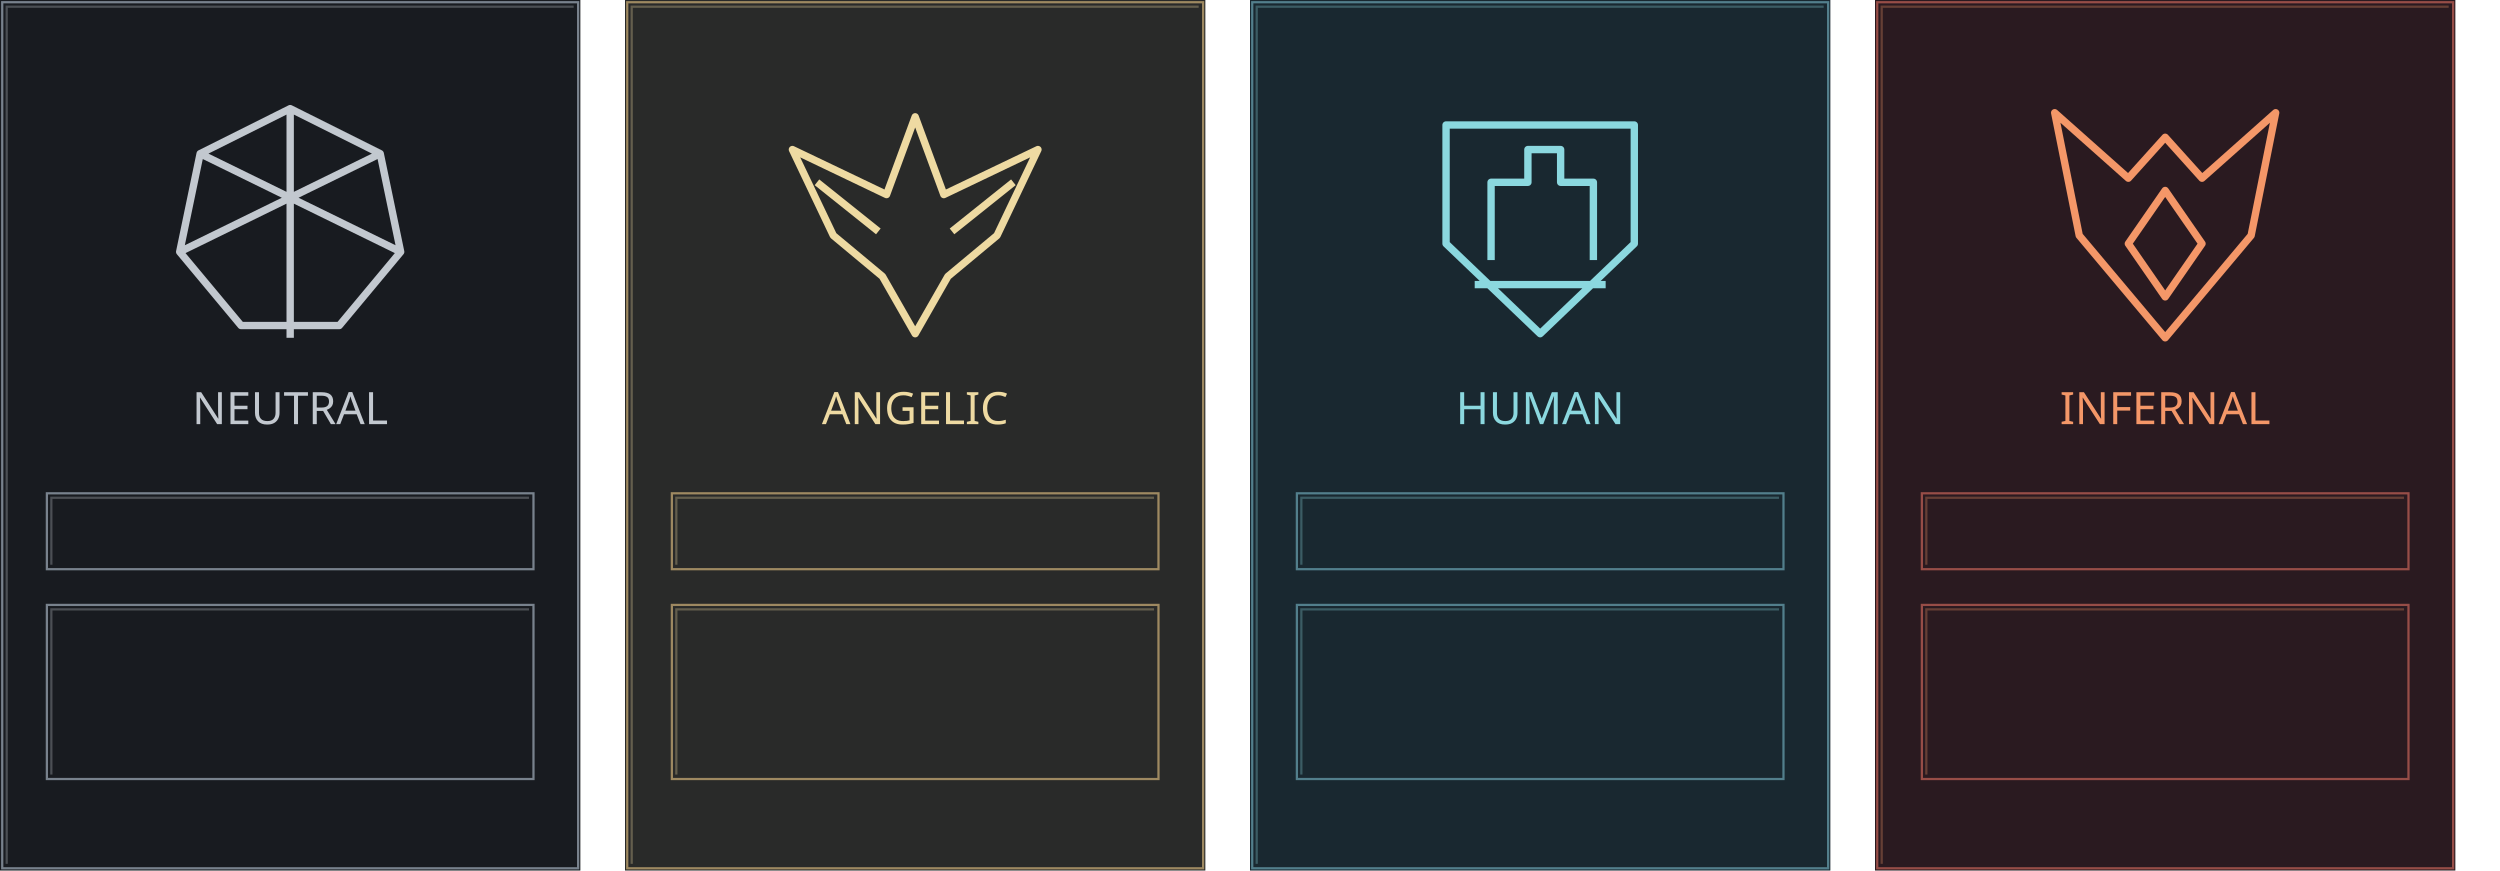
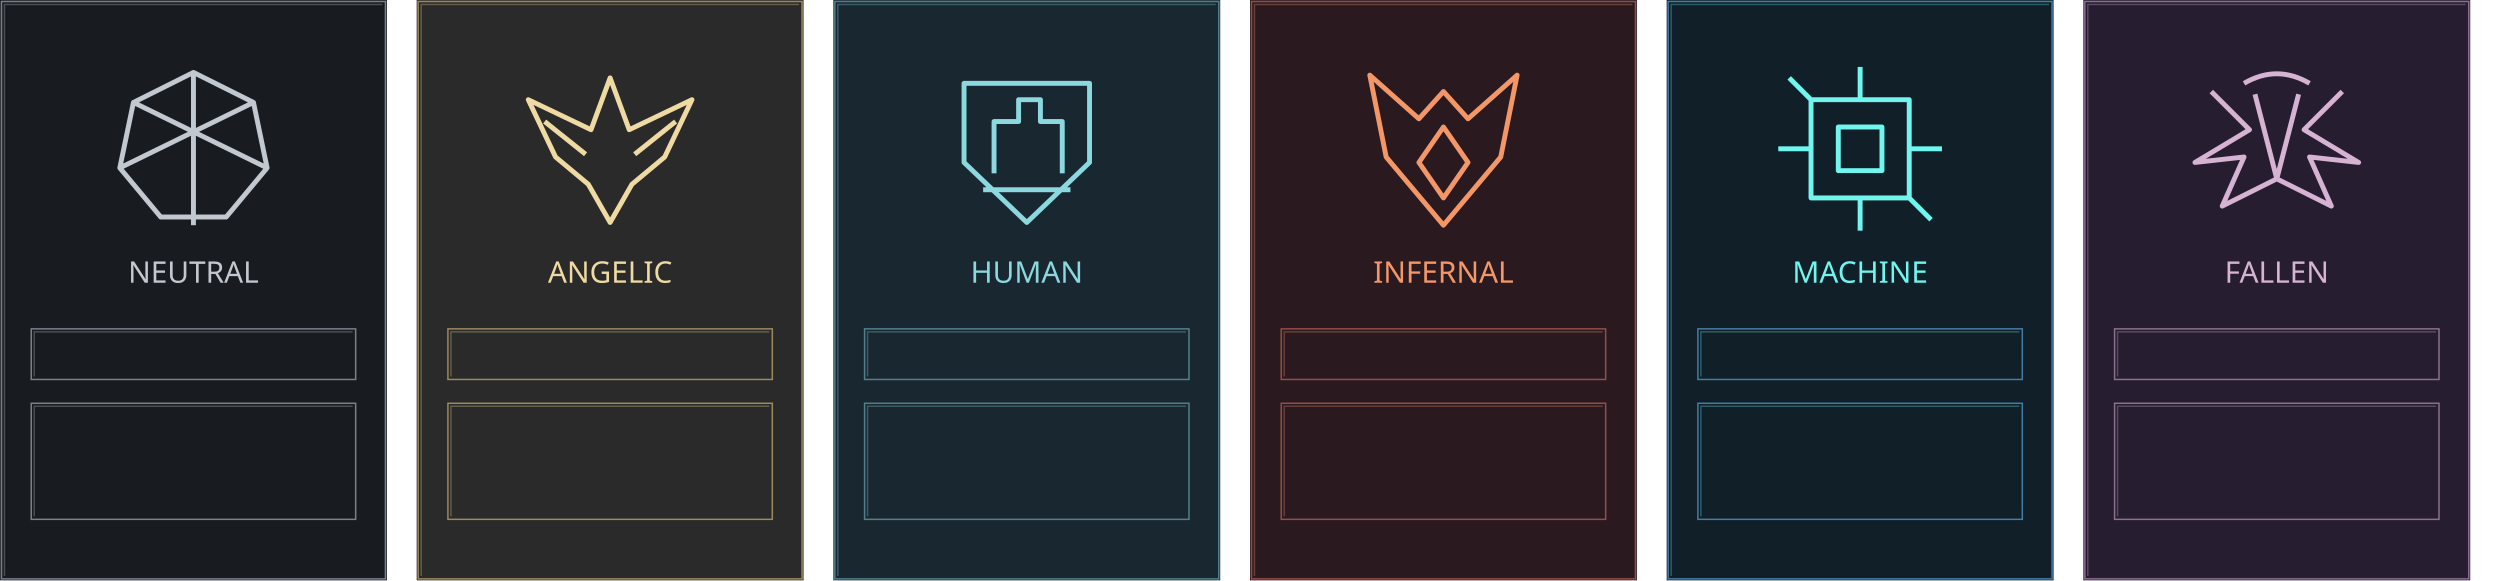
- <svg xmlns="http://www.w3.org/2000/svg" width="1120" height="390" viewBox="0 0 1120 390">
+ <svg xmlns="http://www.w3.org/2000/svg" width="1680" height="390" viewBox="0 0 1680 390">
  <rect x="0" y="0" width="260" height="390" fill="#181b20" />
  <rect x="1" y="1" width="258" height="388" fill="none" stroke="#78828d" />
  <path d="M3 387 V3 H257" fill="none" stroke="#c2c8cf" opacity=".3" />
  <g transform="translate(130 100) scale(1.833333)" fill="none" stroke="#c2c8cf" stroke-width="1.8" stroke-linejoin="round">
    <path d="M0 -28 L22 -17 L27 7 L12 25 L-12 25 L-27 7 L-22 -17 Z M0 -28 V28 M-27 7 L22 -17 M27 7 L-22 -17" />
  </g>
  <text x="130" y="190" text-anchor="middle" fill="#c2c8cf" font-family="sans-serif" font-size="20">NEUTRAL</text>
  <rect x="20" y="220" width="220" height="36" fill="#181b20" />
  <rect x="21" y="221" width="218" height="34" fill="none" stroke="#78828d" />
  <path d="M23 253 V223 H237" fill="none" stroke="#c2c8cf" opacity=".3" />
  <rect x="20" y="270" width="220" height="80" fill="#181b20" />
  <rect x="21" y="271" width="218" height="78" fill="none" stroke="#78828d" />
  <path d="M23 347 V273 H237" fill="none" stroke="#c2c8cf" opacity=".3" />
  <rect x="280" y="0" width="260" height="390" fill="#292a29" />
  <rect x="281" y="1" width="258" height="388" fill="none" stroke="#9e8961" />
  <path d="M283 387 V3 H537" fill="none" stroke="#eedaa2" opacity=".3" />
  <g transform="translate(410 100) scale(1.833333)" fill="none" stroke="#eedaa2" stroke-width="1.8" stroke-linejoin="round">
    <path d="M0 -26 L7 -7 L30 -18 L20 3 L8 13 L0 27 L-8 13 L-20 3 L-30 -18 L-7 -7 Z M-24 -10 L-9 2 M24 -10 L9 2" />
  </g>
  <text x="410" y="190" text-anchor="middle" fill="#eedaa2" font-family="sans-serif" font-size="20">ANGELIC</text>
  <rect x="300" y="220" width="220" height="36" fill="#292a29" />
  <rect x="301" y="221" width="218" height="34" fill="none" stroke="#9e8961" />
  <path d="M303 253 V223 H517" fill="none" stroke="#eedaa2" opacity=".3" />
  <rect x="300" y="270" width="220" height="80" fill="#292a29" />
  <rect x="301" y="271" width="218" height="78" fill="none" stroke="#9e8961" />
  <path d="M303 347 V273 H517" fill="none" stroke="#eedaa2" opacity=".3" />
  <rect x="560" y="0" width="260" height="390" fill="#192830" />
  <rect x="561" y="1" width="258" height="388" fill="none" stroke="#527f8c" />
  <path d="M563 387 V3 H817" fill="none" stroke="#8bd8df" opacity=".3" />
  <g transform="translate(690 100) scale(1.833333)" fill="none" stroke="#8bd8df" stroke-width="1.8" stroke-linejoin="round">
    <path d="M-23 -24 H23 V5 L0 27 L-23 5 Z M-12 9 V-10 H-3 V-18 H5 V-10 H13 V9 M-16 15 H16" />
  </g>
  <text x="690" y="190" text-anchor="middle" fill="#8bd8df" font-family="sans-serif" font-size="20">HUMAN</text>
  <rect x="580" y="220" width="220" height="36" fill="#192830" />
  <rect x="581" y="221" width="218" height="34" fill="none" stroke="#527f8c" />
  <path d="M583 253 V223 H797" fill="none" stroke="#8bd8df" opacity=".3" />
  <rect x="580" y="270" width="220" height="80" fill="#192830" />
  <rect x="581" y="271" width="218" height="78" fill="none" stroke="#527f8c" />
  <path d="M583 347 V273 H797" fill="none" stroke="#8bd8df" opacity=".3" />
  <rect x="840" y="0" width="260" height="390" fill="#2a1a20" />
  <rect x="841" y="1" width="258" height="388" fill="none" stroke="#974d47" />
  <path d="M843 387 V3 H1097" fill="none" stroke="#f49768" opacity=".3" />
  <g transform="translate(970 100) scale(1.833333)" fill="none" stroke="#f49768" stroke-width="1.8" stroke-linejoin="round">
    <path d="M-27 -27 L-9 -11 L0 -21 L9 -11 L27 -27 L21 3 L0 28 L-21 3 Z M0 -8 L9 5 L0 18 L-9 5 Z" />
  </g>
  <text x="970" y="190" text-anchor="middle" fill="#f49768" font-family="sans-serif" font-size="20">INFERNAL</text>
  <rect x="860" y="220" width="220" height="36" fill="#2a1a20" />
  <rect x="861" y="221" width="218" height="34" fill="none" stroke="#974d47" />
  <path d="M863 253 V223 H1077" fill="none" stroke="#f49768" opacity=".3" />
  <rect x="860" y="270" width="220" height="80" fill="#2a1a20" />
  <rect x="861" y="271" width="218" height="78" fill="none" stroke="#974d47" />
  <path d="M863 347 V273 H1077" fill="none" stroke="#f49768" opacity=".3" />
+   <rect x="1120" y="0" width="260" height="390" fill="#101f28" />
+   <rect x="1121" y="1" width="258" height="388" fill="none" stroke="#467ca8" />
+   <path d="M1123 387 V3 H1377" fill="none" stroke="#70f6ee" opacity=".3" />
+   <g transform="translate(1250 100) scale(1.833333)" fill="none" stroke="#70f6ee" stroke-width="1.8" stroke-linejoin="round">
+     <path d="M-18 -18 H18 V18 H-18 Z M-8 -8 H8 V8 H-8 Z M0 -30 V-18 M0 18 V30 M-30 0 H-18 M18 0 H30 M-26 -26 L-18 -18 M18 18 L26 26" />
+   </g>
+   <text x="1250" y="190" text-anchor="middle" fill="#70f6ee" font-family="sans-serif" font-size="20">MACHINE</text>
+   <rect x="1140" y="220" width="220" height="36" fill="#101f28" />
+   <rect x="1141" y="221" width="218" height="34" fill="none" stroke="#467ca8" />
+   <path d="M1143 253 V223 H1357" fill="none" stroke="#70f6ee" opacity=".3" />
+   <rect x="1140" y="270" width="220" height="80" fill="#101f28" />
+   <rect x="1141" y="271" width="218" height="78" fill="none" stroke="#467ca8" />
+   <path d="M1143 347 V273 H1357" fill="none" stroke="#70f6ee" opacity=".3" />
+   <rect x="1400" y="0" width="260" height="390" fill="#261d30" />
+   <rect x="1401" y="1" width="258" height="388" fill="none" stroke="#8c708f" />
+   <path d="M1403 387 V3 H1657" fill="none" stroke="#d6b3d3" opacity=".3" />
+   <g transform="translate(1530 100) scale(1.833333)" fill="none" stroke="#d6b3d3" stroke-width="1.8" stroke-linejoin="round">
+     <path d="M-24 -21 L-10 -7 L-30 5 L-12 3 L-20 21 L0 11 L20 21 L12 3 L30 5 L10 -7 L24 -21 M-12 -24 Q0 -31 12 -24 M-8 -20 L0 11 L8 -20" />
+   </g>
+   <text x="1530" y="190" text-anchor="middle" fill="#d6b3d3" font-family="sans-serif" font-size="20">FALLEN</text>
+   <rect x="1420" y="220" width="220" height="36" fill="#261d30" />
+   <rect x="1421" y="221" width="218" height="34" fill="none" stroke="#8c708f" />
+   <path d="M1423 253 V223 H1637" fill="none" stroke="#d6b3d3" opacity=".3" />
+   <rect x="1420" y="270" width="220" height="80" fill="#261d30" />
+   <rect x="1421" y="271" width="218" height="78" fill="none" stroke="#8c708f" />
+   <path d="M1423 347 V273 H1637" fill="none" stroke="#d6b3d3" opacity=".3" />
</svg>
